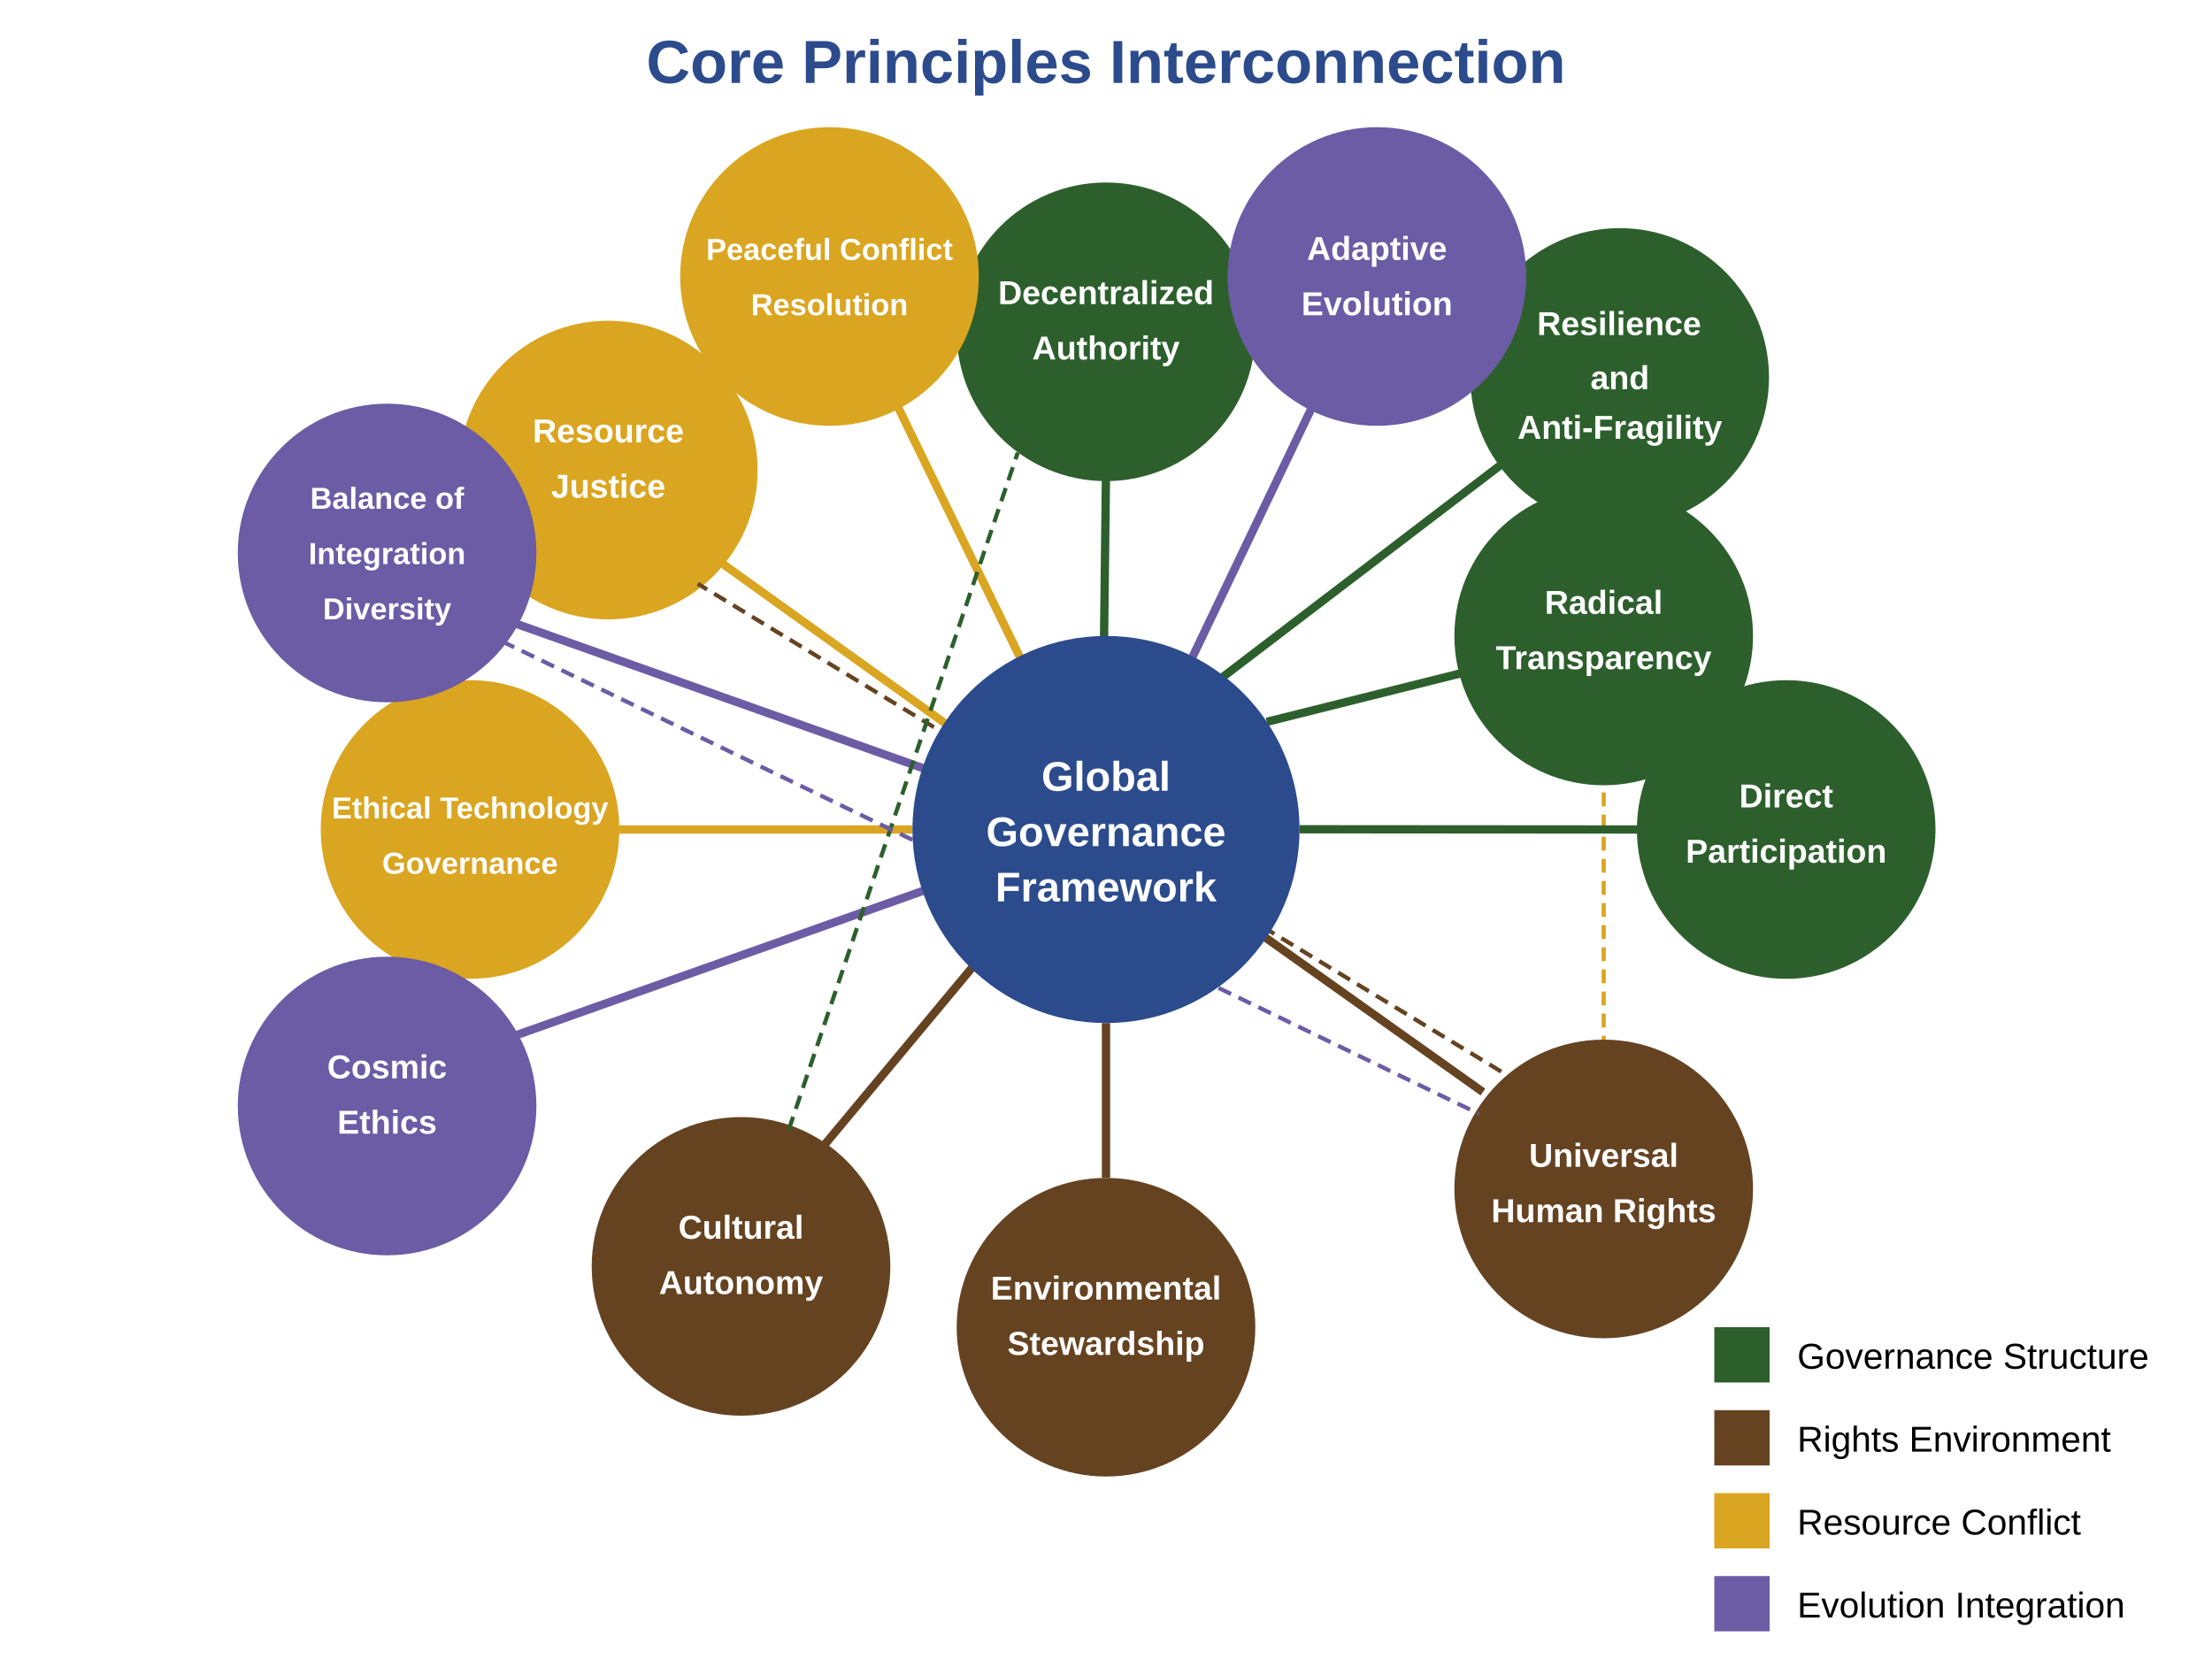
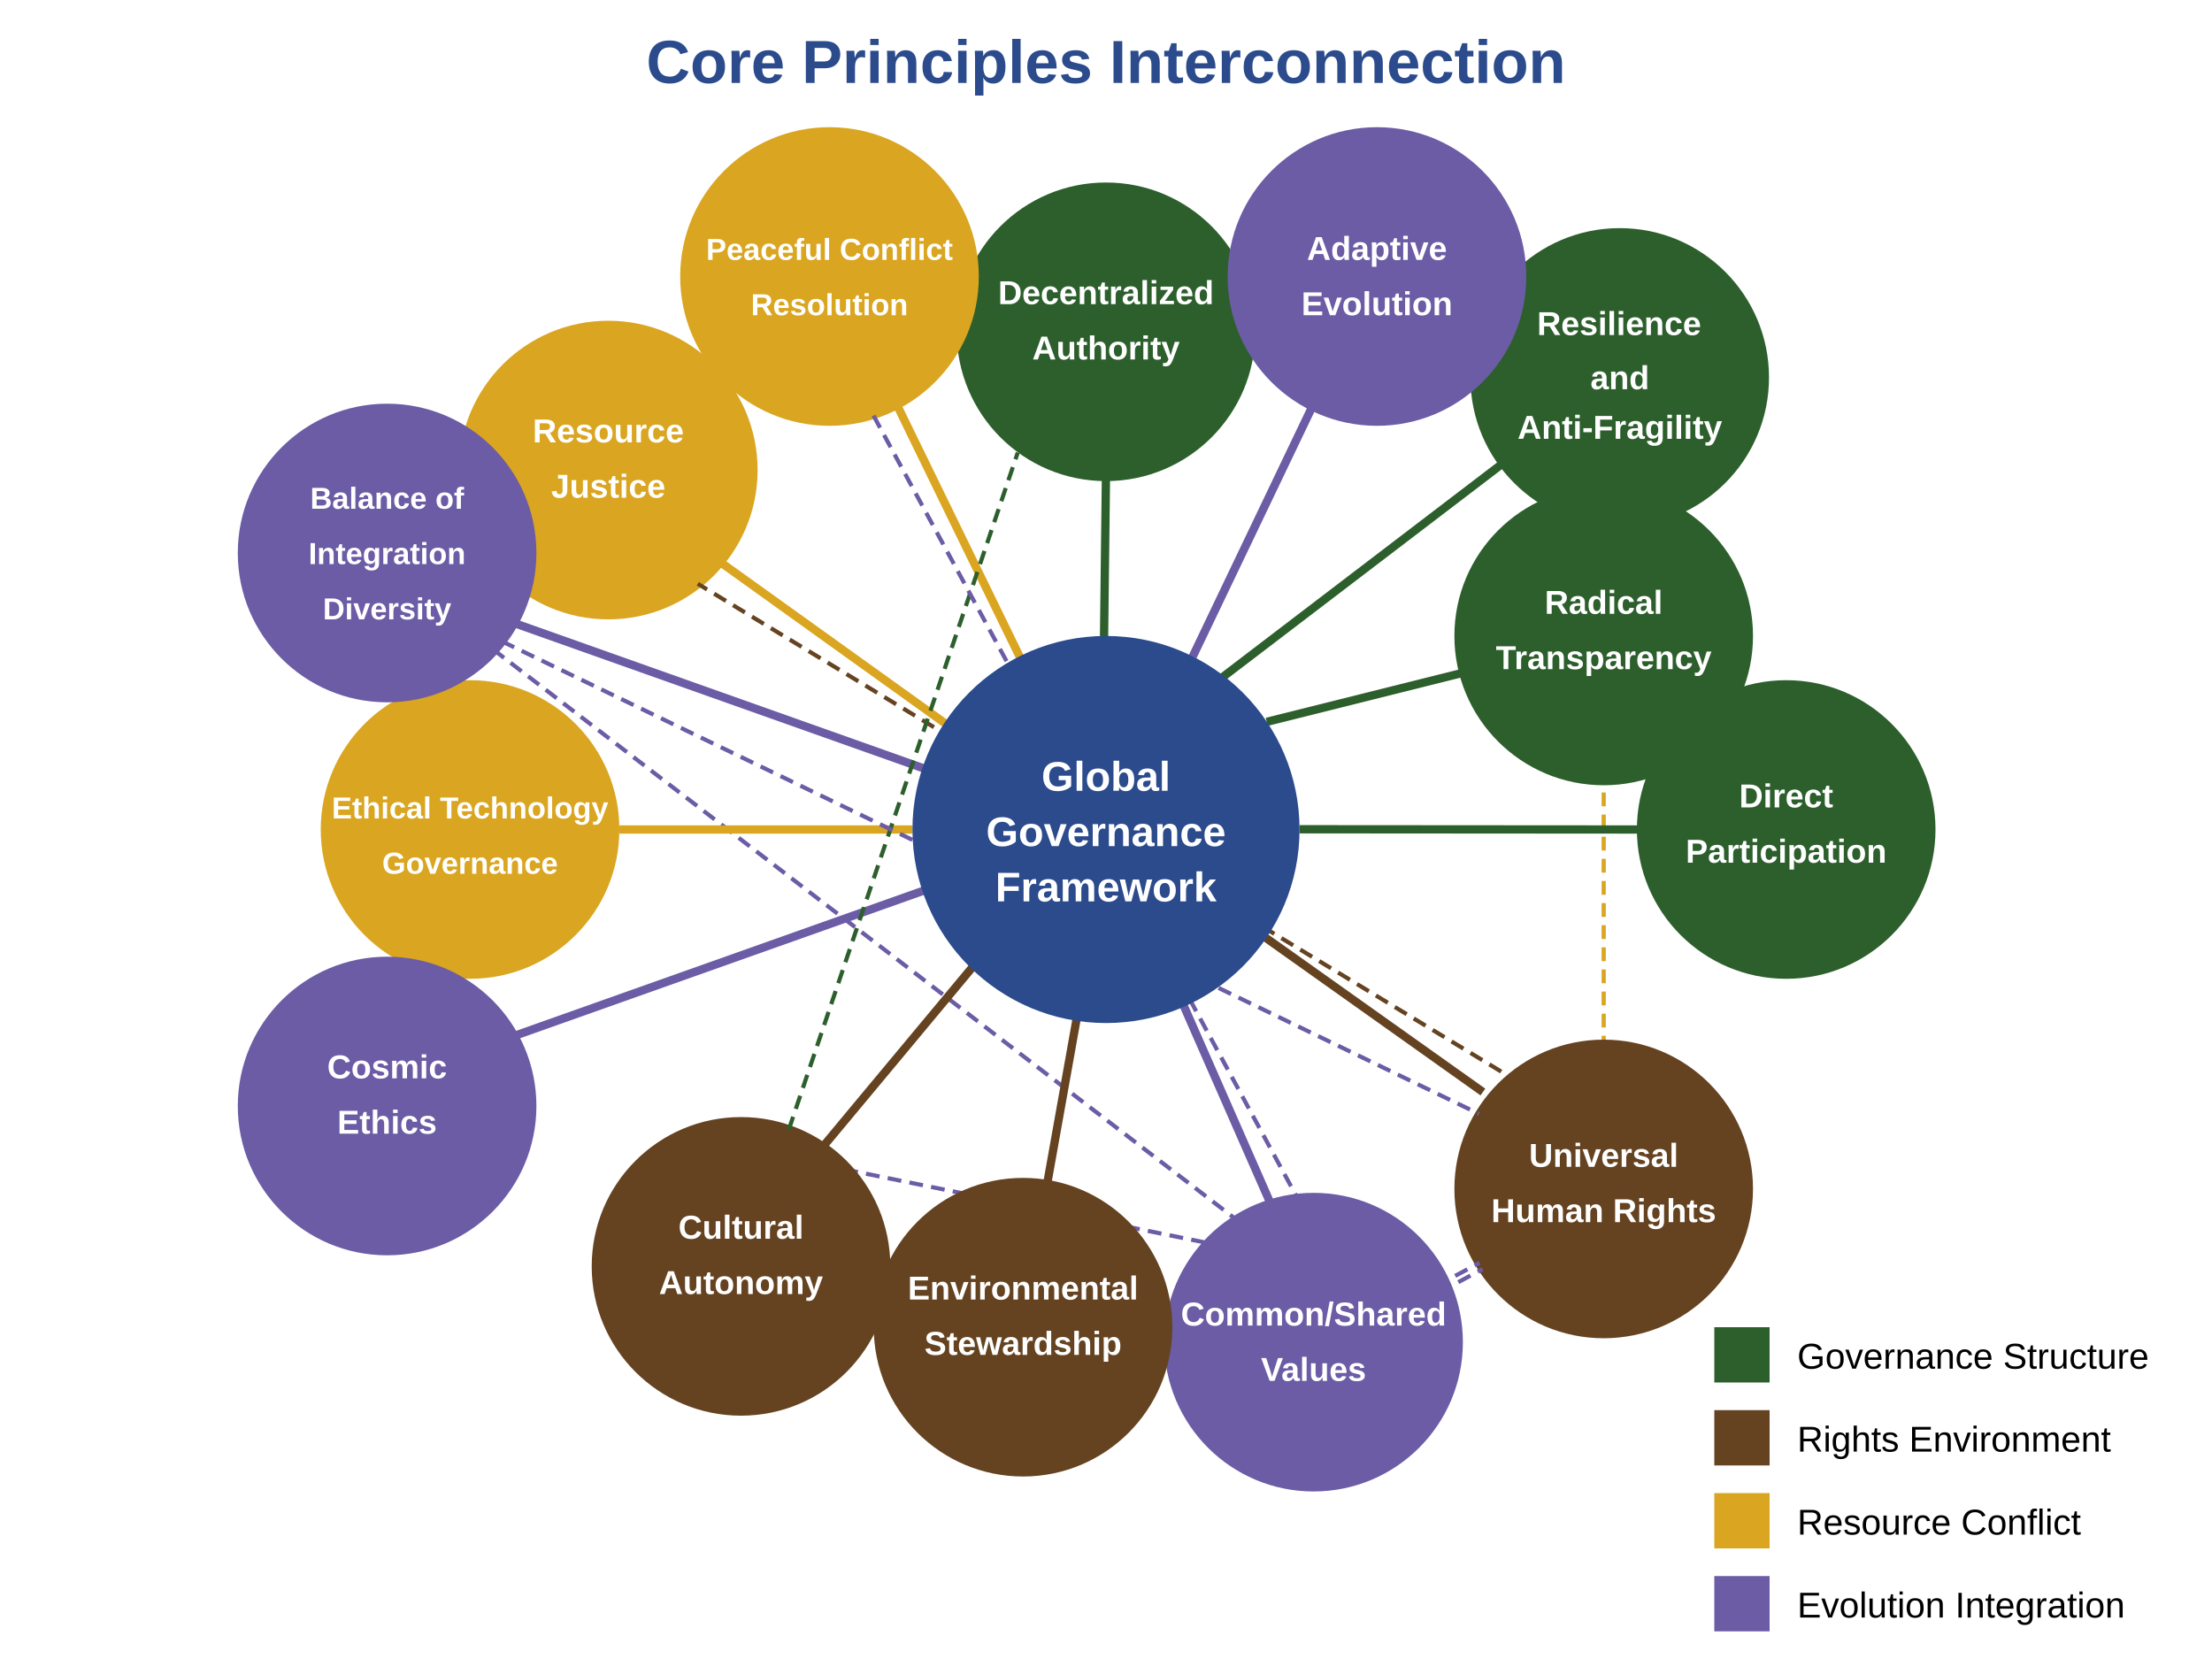
<svg xmlns="http://www.w3.org/2000/svg" viewBox="0 0 800 600" width="800" height="600" version="1.1" id="svg35">
  <defs id="defs35" />
  <rect width="800" height="600" fill="#ffffff" id="rect1" />
+   <path d="M 178.316,234.858 447.337,441.241" stroke="#6b5ca5" stroke-width="1.5" stroke-dasharray="5, 3" id="path35-3-6" />
  <path d="M 580,278.61 V 376" stroke="#daa520" stroke-width="1.5" stroke-dasharray="5, 3" id="path32" />
  <circle cx="400" cy="120" r="54" fill="#2D5F2D" id="circle3" />
  <path d="m 400,170.78 -0.709,60.071" stroke="#2d5f2d" stroke-width="3" id="path3" />
  <text x="400" y="110" font-family="Arial, sans-serif" font-size="12" text-anchor="middle" fill="white" font-weight="bold" id="text4">Decentralized</text>
  <text x="400" y="130" font-family="Arial, sans-serif" font-size="12" text-anchor="middle" fill="white" font-weight="bold" id="text5">Authority</text>
  <circle cx="580" cy="230" r="54" fill="#2d5f2d" id="circle5" />
  <circle cx="585.787" cy="136.504" r="54" fill="#2d5f2d" id="circle5-3" />
  <path d="M 531.62,242.685 458.138,261.064" stroke="#2d5f2d" stroke-width="3" id="path5" />
  <path d="M 546.902,164.987 440.087,246.487" stroke="#2d5f2d" stroke-width="3" id="path5-3" />
  <text x="580" y="222" font-family="Arial, sans-serif" font-size="12px" text-anchor="middle" fill="#ffffff" font-weight="bold" id="text6">Radical</text>
  <text x="580" y="242" font-family="Arial, sans-serif" font-size="12px" text-anchor="middle" fill="#ffffff" font-weight="bold" id="text7">Transparency</text>
  <circle cx="646" cy="300" r="54" fill="#2d5f2d" id="circle7" />
  <path d="M 594.44,300 470,299.911" stroke="#2d5f2d" stroke-width="3" id="path7" />
  <text x="646" y="292" font-family="Arial, sans-serif" font-size="12px" text-anchor="middle" fill="#ffffff" font-weight="bold" id="text8">Direct</text>
  <text x="646" y="312" font-family="Arial, sans-serif" font-size="12px" text-anchor="middle" fill="#ffffff" font-weight="bold" id="text9">Participation</text>
+   <path d="m 305.373,422.9 132.851,26.95" stroke="#6b5ca5" stroke-width="1.5" stroke-dasharray="5, 3" id="path35-3-5" />
+   <circle cx="475.071" cy="485.411" r="54" fill="#6b5ca5" id="circle21-3" />
  <circle cx="580" cy="430" r="54" fill="#654321" id="circle9" />
  <path d="M 536.31,394.943 457.806,339.185" stroke="#654321" stroke-width="3" id="path9" />
  <text x="580" y="422" font-family="Arial, sans-serif" font-size="12px" text-anchor="middle" fill="#ffffff" font-weight="bold" id="text10">Universal</text>
  <text x="585.591" y="121.178" font-family="Arial, sans-serif" font-size="12px" text-anchor="middle" fill="#ffffff" font-weight="bold" id="text10-6">Resilience</text>
  <text x="585.852" y="140.759" font-family="Arial, sans-serif" font-size="12px" text-anchor="middle" fill="#ffffff" font-weight="bold" id="text10-7">and</text>
  <text x="585.852" y="158.695" font-family="Arial, sans-serif" font-size="12px" text-anchor="middle" fill="#ffffff" font-weight="bold" id="text10-5">Anti-Fragility</text>
+   <text x="475.071" y="479.411" font-family="Arial, sans-serif" font-size="12px" text-anchor="middle" fill="#ffffff" font-weight="bold" id="text22-6">Common/Shared</text>
  <text x="580" y="442" font-family="Arial, sans-serif" font-size="12px" text-anchor="middle" fill="#ffffff" font-weight="bold" id="text11">Human Rights</text>
-   <circle cx="400" cy="480" r="54" fill="#654321" id="circle11" />
-   <path d="M400 426 L400 370" stroke="#654321" stroke-width="3" id="path11" />
-   <text x="400" y="470" font-family="Arial, sans-serif" font-size="12" text-anchor="middle" fill="white" font-weight="bold" id="text12">Environmental</text>
-   <text x="400" y="490" font-family="Arial, sans-serif" font-size="12" text-anchor="middle" fill="white" font-weight="bold" id="text13">Stewardship</text>
+   <text x="475.071" y="499.411" font-family="Arial, sans-serif" font-size="12px" text-anchor="middle" fill="#ffffff" font-weight="bold" id="text23-7">Values</text>
+   <circle cx="370" cy="480" r="54" fill="#654321" id="circle11" />
+   <path d="m 378.723,428.128 10.638,-59.546" stroke="#654321" stroke-width="3" id="path11" />
+   <text x="370" y="470" font-family="Arial, sans-serif" font-size="12px" text-anchor="middle" fill="#ffffff" font-weight="bold" id="text12">Environmental</text>
+   <text x="370" y="490" font-family="Arial, sans-serif" font-size="12px" text-anchor="middle" fill="#ffffff" font-weight="bold" id="text13">Stewardship</text>
  <circle cx="268" cy="458" r="54" fill="#654321" id="circle13" />
  <path d="m 296.511,416.05 57.142,-68.603" stroke="#654321" stroke-width="3" id="path13" />
  <text x="268" y="448" font-family="Arial, sans-serif" font-size="12px" text-anchor="middle" fill="#ffffff" font-weight="bold" id="text14">Cultural</text>
  <text x="268" y="468" font-family="Arial, sans-serif" font-size="12px" text-anchor="middle" fill="#ffffff" font-weight="bold" id="text15">Autonomy</text>
  <circle cx="170" cy="300" r="54" fill="#DAA520" id="circle15" />
  <path d="M224 300 L330 300" stroke="#DAA520" stroke-width="3" id="path15" />
  <text x="170" y="296" font-family="Arial, sans-serif" font-size="11px" text-anchor="middle" fill="#ffffff" font-weight="bold" id="text16">Ethical Technology</text>
  <text x="170" y="316" font-family="Arial, sans-serif" font-size="11px" text-anchor="middle" fill="#ffffff" font-weight="bold" id="text17">Governance</text>
  <circle cx="220" cy="170" r="54" fill="#DAA520" id="circle17" />
  <path d="m 258.745,202.035 83.56,59.915" stroke="#daa520" stroke-width="3" id="path17" />
  <text x="220" y="160" font-family="Arial, sans-serif" font-size="12" text-anchor="middle" fill="white" font-weight="bold" id="text18">Resource</text>
  <text x="220" y="180" font-family="Arial, sans-serif" font-size="12" text-anchor="middle" fill="white" font-weight="bold" id="text19">Justice</text>
  <circle cx="300" cy="100" r="54" fill="#daa520" id="circle19" />
  <path d="M 322.979,143.546 370,240" stroke="#daa520" stroke-width="3" id="path19" />
  <text x="300" y="94" font-family="Arial, sans-serif" font-size="11px" text-anchor="middle" fill="#ffffff" font-weight="bold" id="text20">Peaceful Conflict</text>
  <text x="300" y="114" font-family="Arial, sans-serif" font-size="11px" text-anchor="middle" fill="#ffffff" font-weight="bold" id="text21">Resolution</text>
  <circle cx="498" cy="100" r="54" fill="#6b5ca5" id="circle21" />
  <path d="m 475.603,144.965 -44.273,92.553" stroke="#6b5ca5" stroke-width="3" id="path21" />
  <text x="498" y="94" font-family="Arial, sans-serif" font-size="12px" text-anchor="middle" fill="#ffffff" font-weight="bold" id="text22">Adaptive</text>
  <text x="498" y="114" font-family="Arial, sans-serif" font-size="12px" text-anchor="middle" fill="#ffffff" font-weight="bold" id="text23">Evolution</text>
  <circle cx="140" cy="200" r="54" fill="#6B5CA5" id="circle23" />
  <path d="M185 225 L340 280" stroke="#6B5CA5" stroke-width="3" id="path23" />
  <text x="140" y="184" font-family="Arial, sans-serif" font-size="11px" text-anchor="middle" fill="#ffffff" font-weight="bold" id="text24">Balance of</text>
  <text x="140" y="204" font-family="Arial, sans-serif" font-size="11px" text-anchor="middle" fill="#ffffff" font-weight="bold" id="text25">Integration</text>
  <text x="140" y="224" font-family="Arial, sans-serif" font-size="11px" text-anchor="middle" fill="#ffffff" font-weight="bold" id="text26">Diversity</text>
  <circle cx="140" cy="400" r="54" fill="#6B5CA5" id="circle26" />
  <path d="M185 375 L340 320" stroke="#6B5CA5" stroke-width="3" id="path26" />
+   <path d="M 459.636,435.548 427.402,362.109" stroke="#6b5ca5" stroke-width="3" id="path26-5" />
  <text x="140" y="390" font-family="Arial, sans-serif" font-size="12" text-anchor="middle" fill="white" font-weight="bold" id="text27">Cosmic</text>
  <text x="140" y="410" font-family="Arial, sans-serif" font-size="12" text-anchor="middle" fill="white" font-weight="bold" id="text28">Ethics</text>
  <rect x="620" y="480" width="20" height="20" fill="#2D5F2D" id="rect28" />
  <text x="650" y="495" font-family="Arial, sans-serif" font-size="13" text-anchor="start" id="text29">Governance Structure</text>
  <rect x="620" y="510" width="20" height="20" fill="#654321" id="rect29" />
  <text x="650" y="525" font-family="Arial, sans-serif" font-size="13" text-anchor="start" id="text30">Rights  Environment</text>
  <rect x="620" y="540" width="20" height="20" fill="#DAA520" id="rect30" />
  <text x="650" y="555" font-family="Arial, sans-serif" font-size="13" text-anchor="start" id="text31">Resource  Conflict</text>
  <rect x="620" y="570" width="20" height="20" fill="#6B5CA5" id="rect31" />
  <text x="650" y="585" font-family="Arial, sans-serif" font-size="13" text-anchor="start" id="text32">Evolution  Integration</text>
  <path d="M 549.766,391.702 252.362,211.135" stroke="#654321" stroke-width="1.5" stroke-dasharray="5, 3" id="path33" />
  <path d="M 285.248,408.624 368.085,163.688" stroke="#2d5f2d" stroke-width="1.5" stroke-dasharray="5, 3" id="path34" />
  <path d="M 181.447,231.915 534.865,402.837" stroke="#6b5ca5" stroke-width="1.5" stroke-dasharray="5, 3" id="path35" />
+   <path d="M 315.915,150.299 470.752,436.115" stroke="#6b5ca5" stroke-width="1.5" stroke-dasharray="5, 3" id="path35-3" />
+   <path d="m 519.248,465.23 15.83,-8.511" stroke="#6b5ca5" stroke-width="1.5" stroke-dasharray="5, 3" id="path35-3-2" style="stroke-width:1.5;stroke-dasharray:5,3;stroke-dashoffset:0" />
+   <path d="m 520.355,467.497 15.83,-8.511" stroke="#6b5ca5" stroke-width="1.5" stroke-dasharray="5, 3" id="path35-3-2-9" style="stroke-width:1.5;stroke-dasharray:5, 3;stroke-dashoffset:0" />
  <circle cx="400" cy="300" r="70" fill="#2B4B8C" id="circle1" />
  <text x="400" y="286" font-family="Arial, sans-serif" font-size="15px" text-anchor="middle" fill="#ffffff" font-weight="bold" id="text1">Global</text>
  <text x="400" y="306" font-family="Arial, sans-serif" font-size="15px" text-anchor="middle" fill="#ffffff" font-weight="bold" id="text2">Governance</text>
  <text x="400" y="326" font-family="Arial, sans-serif" font-size="15px" text-anchor="middle" fill="#ffffff" font-weight="bold" id="text3">Framework</text>
  <text x="400" y="30" font-family="Arial, sans-serif" font-size="22" text-anchor="middle" fill="#2B4B8C" font-weight="bold" id="text35">Core Principles Interconnection</text>
</svg>
